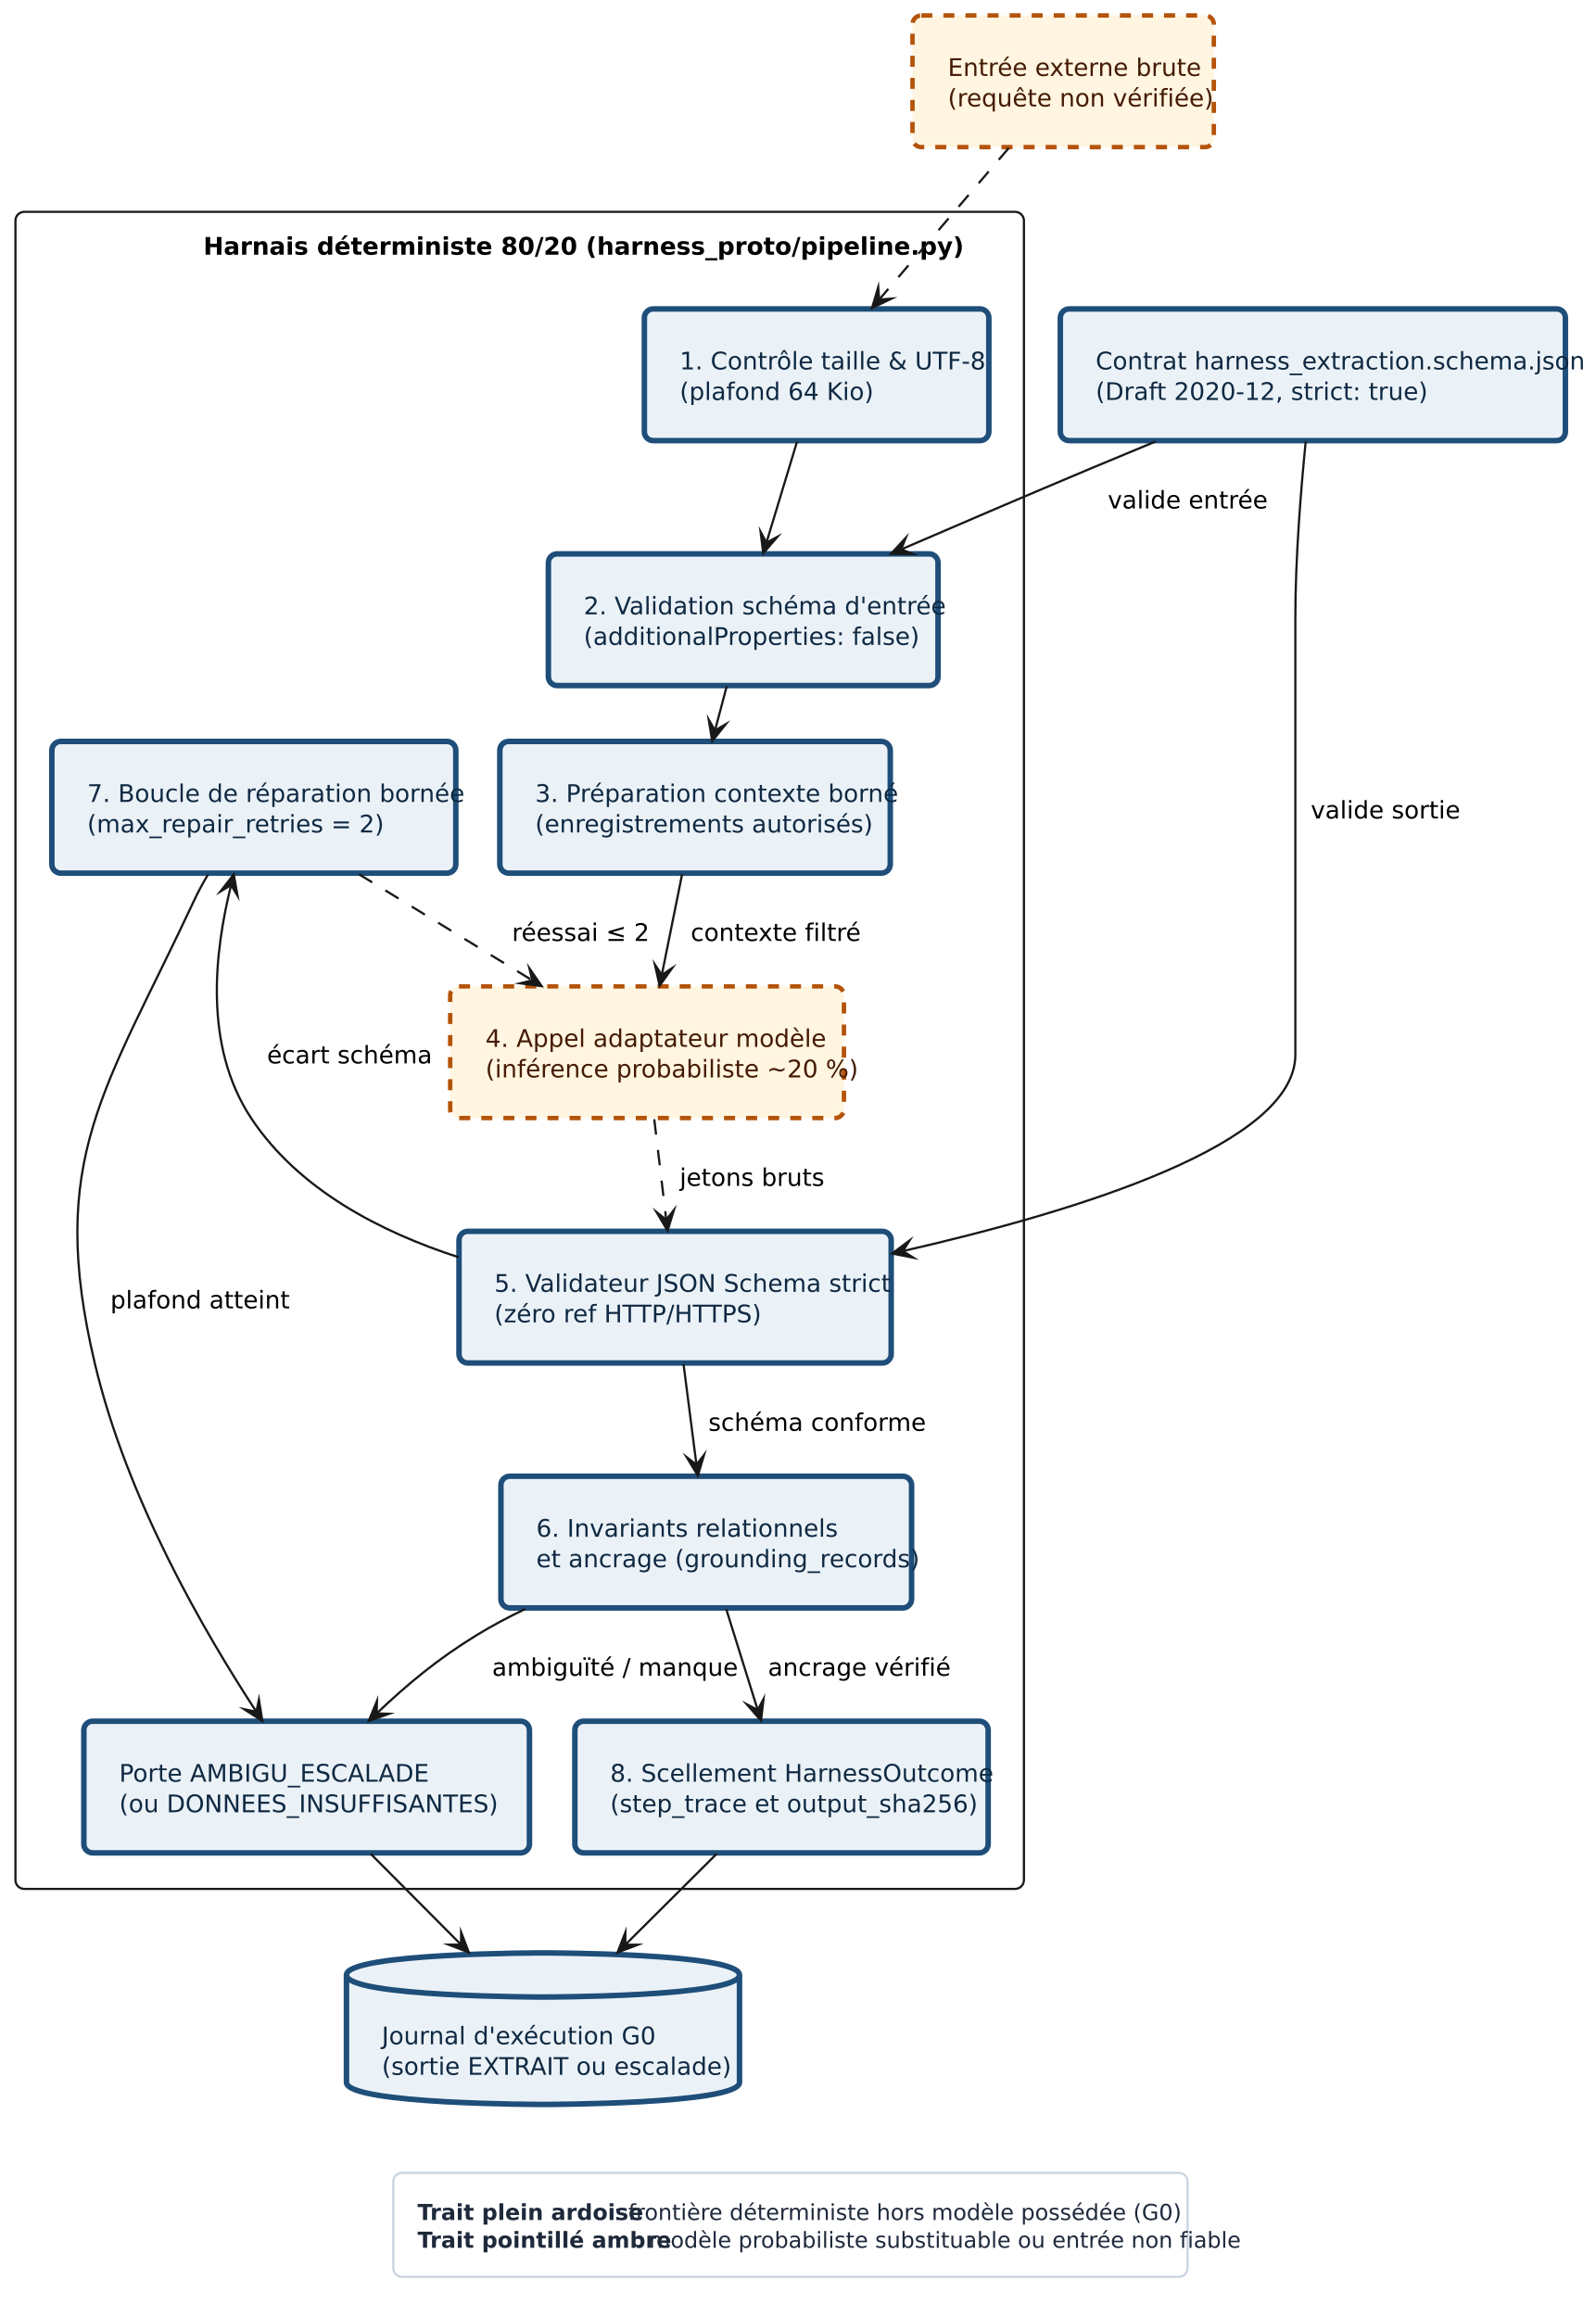
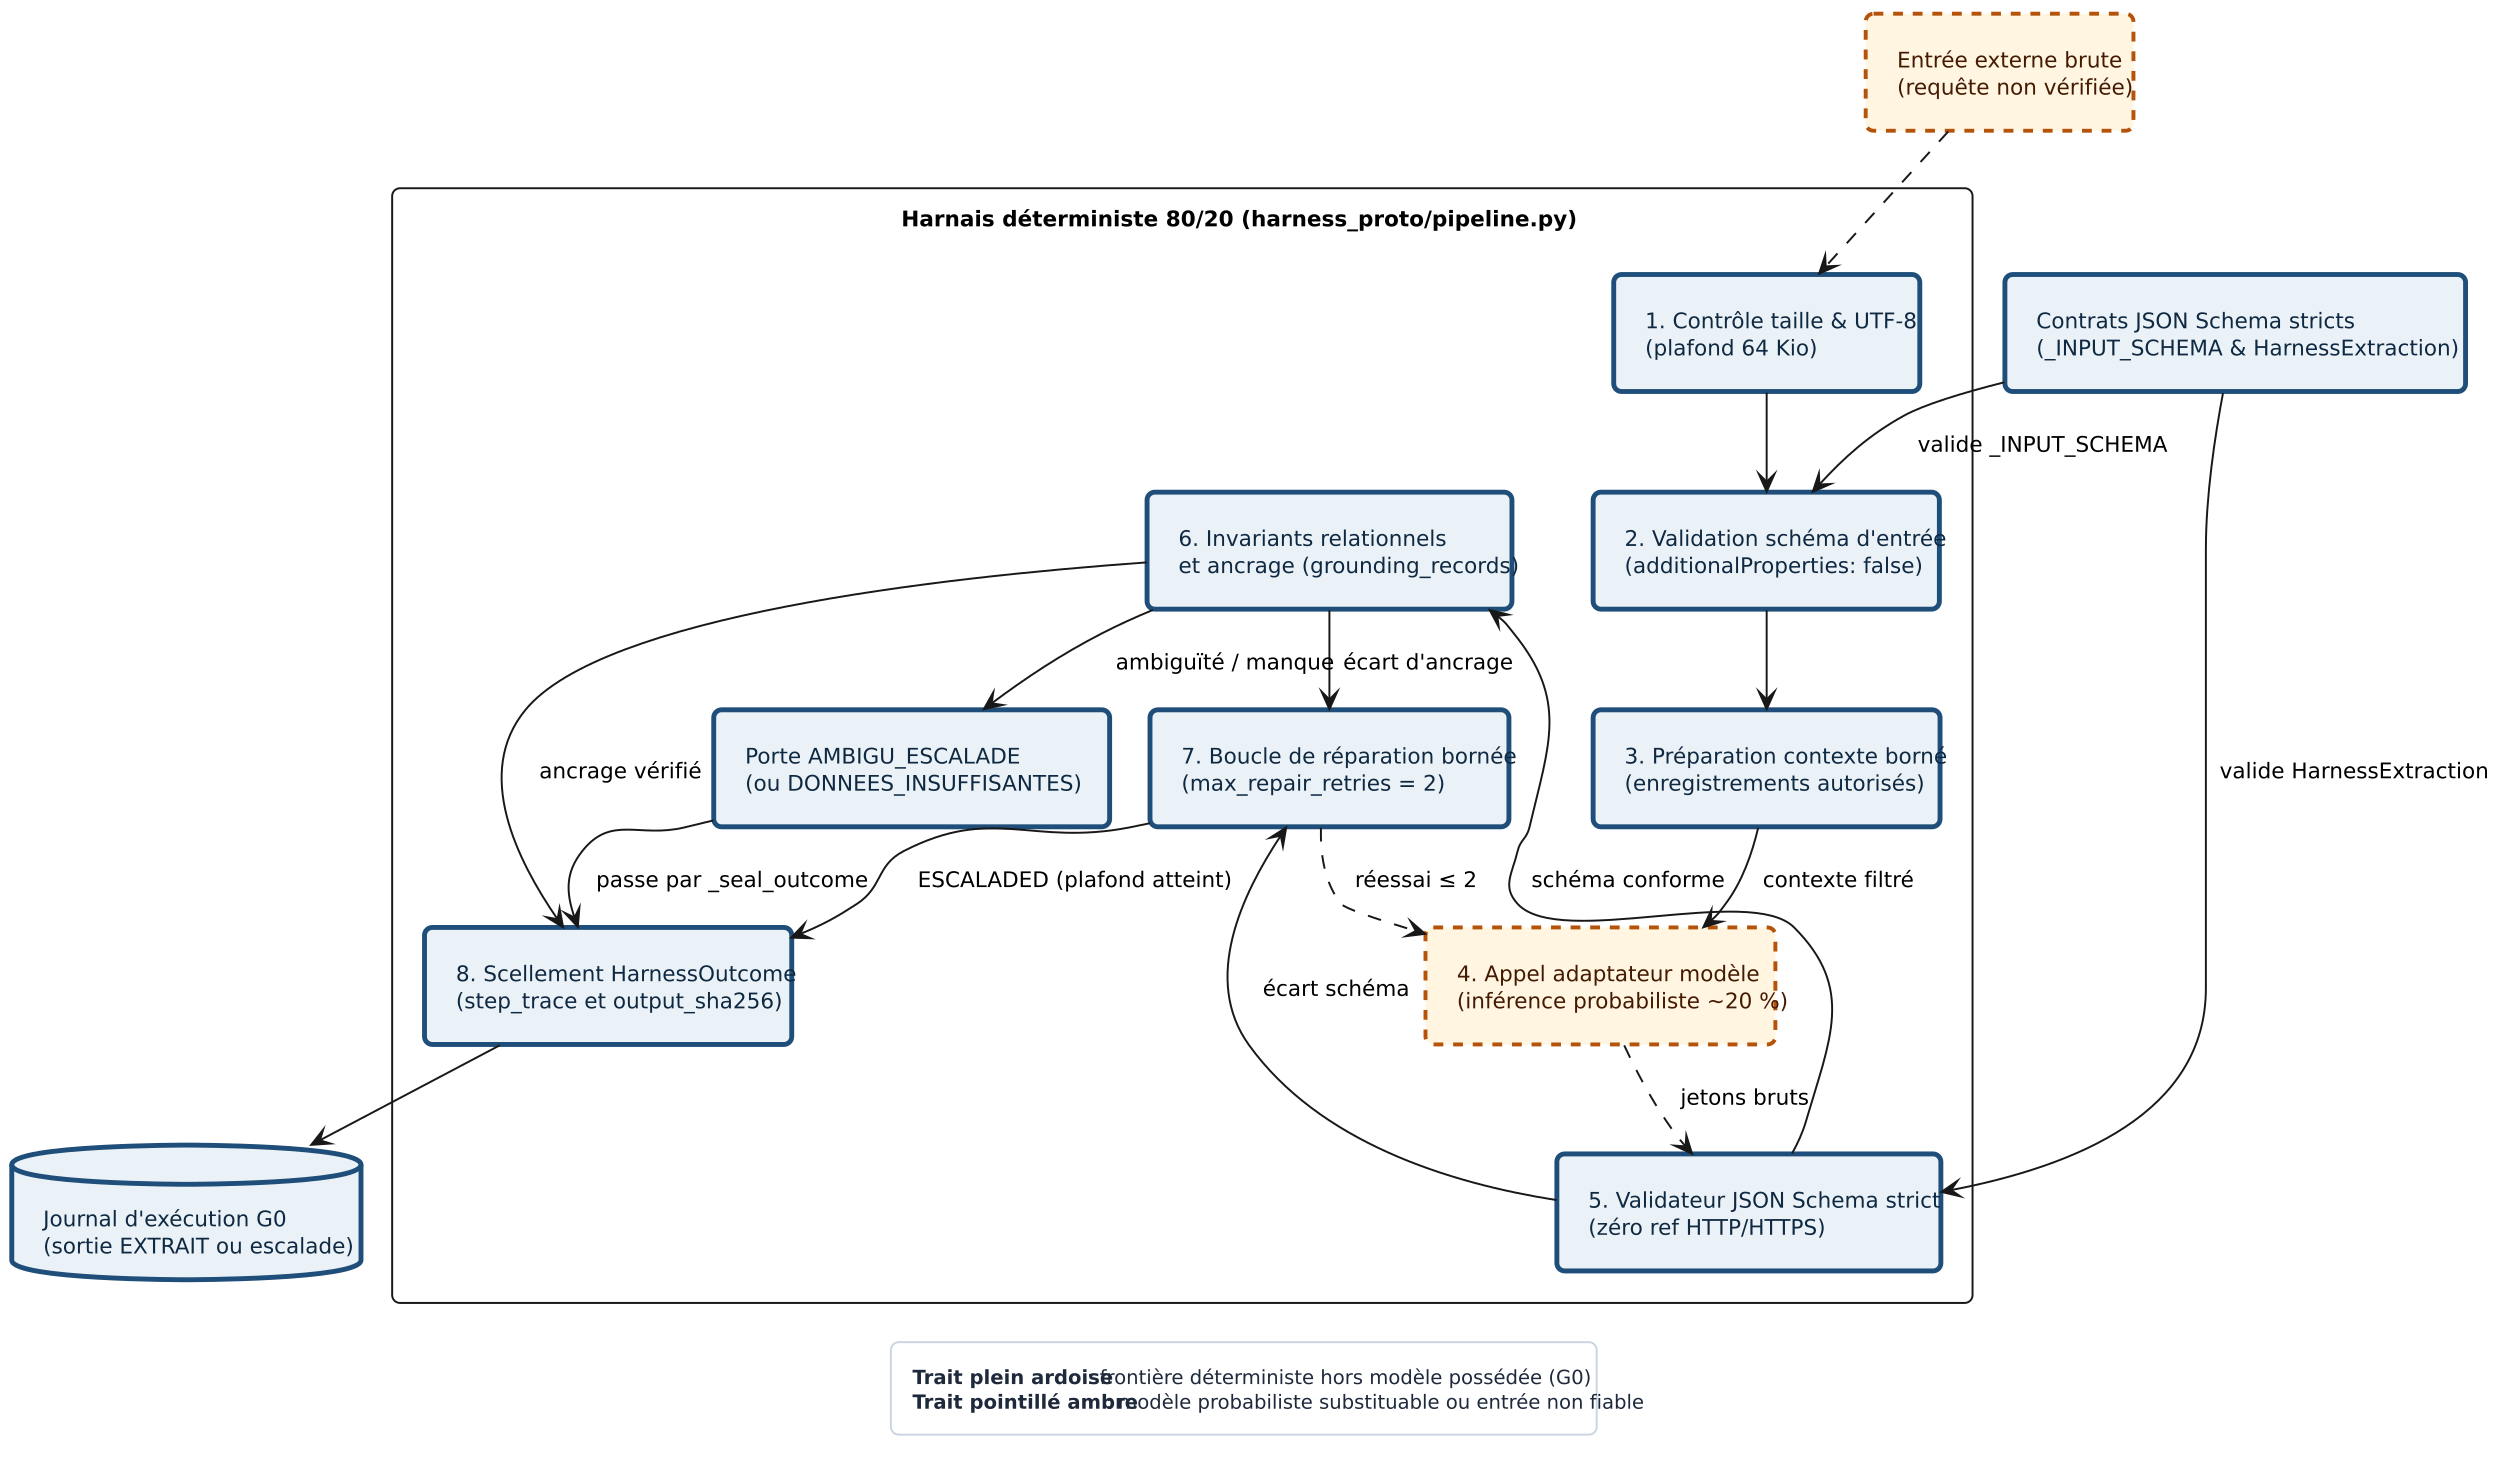
- <svg xmlns="http://www.w3.org/2000/svg" version="1.1" data-diagram-type="DESCRIPTION" style="width:723px;height:1050px;background:#FFFFFF;" width="723px" height="1050px" viewBox="0 0 723 1050" zoomAndPan="magnify" preserveAspectRatio="none" contentStyleType="text/css">
+ <svg xmlns="http://www.w3.org/2000/svg" version="1.1" data-diagram-type="DESCRIPTION" style="width:1275px;height:750px;background:#FFFFFF;" width="1275px" height="750px" viewBox="0 0 1275 750" zoomAndPan="magnify" preserveAspectRatio="none" contentStyleType="text/css">
  <defs />
  <g font-family="sans-serif" lengthAdjust="spacing">
    <g class="cluster" data-qualified-name="Harnais d.terministe 80.20 .harness_proto.pipeline.py." id="ent0003" data-source-line="45">
-       <rect x="7" y="96" width="457" height="760" fill="none" style="stroke:#181818;stroke-width:1;" rx="4" ry="4" />
-       <text x="92.148" y="115.419" fill="#000" font-size="11" textLength="286.704" font-weight="700" font-family="'DejaVu Sans'">Harnais déterministe 80/20 (harness_proto/pipeline.py)</text>
+       <rect x="200" y="96" width="806" height="568.5" fill="none" style="stroke:#181818;stroke-width:1;" rx="4" ry="4" />
+       <text x="459.648" y="115.419" fill="#000" font-size="11" textLength="286.704" font-weight="700" font-family="'DejaVu Sans'">Harnais déterministe 80/20 (harness_proto/pipeline.py)</text>
    </g>
    <g class="entity" data-qualified-name="Harnais d.terministe 80.20 .harness_proto.pipeline.py..E1" id="ent0004" data-source-line="46">
-       <rect x="292" y="140" width="156.099" height="59.672" fill="#EBF2F7" style="stroke:#1E4E79;stroke-width:2.5;" rx="4" ry="4" />
-       <text x="308" y="167.419" fill="#0F2942" font-size="11" textLength="124.099" font-family="'DejaVu Sans'">1. Contrôle taille &amp; UTF-8</text>
-       <text x="308" y="181.255" fill="#0F2942" font-size="11" textLength="77.661" font-family="'DejaVu Sans'">(plafond 64 Kio)</text>
+       <rect x="823" y="140" width="156.099" height="59.672" fill="#EBF2F7" style="stroke:#1E4E79;stroke-width:2.5;" rx="4" ry="4" />
+       <text x="839" y="167.419" fill="#0F2942" font-size="11" textLength="124.099" font-family="'DejaVu Sans'">1. Contrôle taille &amp; UTF-8</text>
+       <text x="839" y="181.255" fill="#0F2942" font-size="11" textLength="77.661" font-family="'DejaVu Sans'">(plafond 64 Kio)</text>
    </g>
    <g class="entity" data-qualified-name="Harnais d.terministe 80.20 .harness_proto.pipeline.py..E2" id="ent0005" data-source-line="47">
-       <rect x="248.5" y="251" width="176.579" height="59.672" fill="#EBF2F7" style="stroke:#1E4E79;stroke-width:2.5;" rx="4" ry="4" />
-       <text x="264.5" y="278.419" fill="#0F2942" font-size="11" textLength="144.579" font-family="'DejaVu Sans'">2. Validation schéma d'entrée</text>
-       <text x="264.5" y="292.255" fill="#0F2942" font-size="11" textLength="133.901" font-family="'DejaVu Sans'">(additionalProperties: false)</text>
+       <rect x="812.5" y="251" width="176.579" height="59.672" fill="#EBF2F7" style="stroke:#1E4E79;stroke-width:2.5;" rx="4" ry="4" />
+       <text x="828.5" y="278.419" fill="#0F2942" font-size="11" textLength="144.579" font-family="'DejaVu Sans'">2. Validation schéma d'entrée</text>
+       <text x="828.5" y="292.255" fill="#0F2942" font-size="11" textLength="133.901" font-family="'DejaVu Sans'">(additionalProperties: false)</text>
    </g>
    <g class="entity" data-qualified-name="Harnais d.terministe 80.20 .harness_proto.pipeline.py..E3" id="ent0006" data-source-line="48">
-       <rect x="226.5" y="336" width="176.928" height="59.672" fill="#EBF2F7" style="stroke:#1E4E79;stroke-width:2.5;" rx="4" ry="4" />
-       <text x="242.5" y="363.419" fill="#0F2942" font-size="11" textLength="144.928" font-family="'DejaVu Sans'">3. Préparation contexte borné</text>
-       <text x="242.5" y="377.255" fill="#0F2942" font-size="11" textLength="133.885" font-family="'DejaVu Sans'">(enregistrements autorisés)</text>
+       <rect x="812.5" y="362" width="176.928" height="59.672" fill="#EBF2F7" style="stroke:#1E4E79;stroke-width:2.5;" rx="4" ry="4" />
+       <text x="828.5" y="389.419" fill="#0F2942" font-size="11" textLength="144.928" font-family="'DejaVu Sans'">3. Préparation contexte borné</text>
+       <text x="828.5" y="403.255" fill="#0F2942" font-size="11" textLength="133.885" font-family="'DejaVu Sans'">(enregistrements autorisés)</text>
    </g>
    <g class="entity" data-qualified-name="Harnais d.terministe 80.20 .harness_proto.pipeline.py..E4" id="ent0007" data-source-line="49">
-       <rect x="204" y="447" width="178.443" height="59.672" fill="#FFF5E0" style="stroke:#B45309;stroke-width:2;stroke-dasharray:5,5;" rx="4" ry="4" />
-       <text x="220" y="474.419" fill="#451A03" font-size="11" textLength="135.153" font-family="'DejaVu Sans'">4. Appel adaptateur modèle</text>
-       <text x="220" y="488.255" fill="#451A03" font-size="11" textLength="146.443" font-family="'DejaVu Sans'">(inférence probabiliste ~20 %)</text>
+       <rect x="727" y="473" width="178.443" height="59.672" fill="#FFF5E0" style="stroke:#B45309;stroke-width:2;stroke-dasharray:5,5;" rx="4" ry="4" />
+       <text x="743" y="500.419" fill="#451A03" font-size="11" textLength="135.153" font-family="'DejaVu Sans'">4. Appel adaptateur modèle</text>
+       <text x="743" y="514.255" fill="#451A03" font-size="11" textLength="146.443" font-family="'DejaVu Sans'">(inférence probabiliste ~20 %)</text>
    </g>
    <g class="entity" data-qualified-name="Harnais d.terministe 80.20 .harness_proto.pipeline.py..E5" id="ent0008" data-source-line="50">
-       <rect x="208" y="558" width="195.84" height="59.672" fill="#EBF2F7" style="stroke:#1E4E79;stroke-width:2.5;" rx="4" ry="4" />
-       <text x="224" y="585.419" fill="#0F2942" font-size="11" textLength="163.84" font-family="'DejaVu Sans'">5. Validateur JSON Schema strict</text>
-       <text x="224" y="599.255" fill="#0F2942" font-size="11" textLength="115.505" font-family="'DejaVu Sans'">(zéro ref HTTP/HTTPS)</text>
+       <rect x="794" y="588.5" width="195.84" height="59.672" fill="#EBF2F7" style="stroke:#1E4E79;stroke-width:2.5;" rx="4" ry="4" />
+       <text x="810" y="615.919" fill="#0F2942" font-size="11" textLength="163.84" font-family="'DejaVu Sans'">5. Validateur JSON Schema strict</text>
+       <text x="810" y="629.755" fill="#0F2942" font-size="11" textLength="115.505" font-family="'DejaVu Sans'">(zéro ref HTTP/HTTPS)</text>
    </g>
    <g class="entity" data-qualified-name="Harnais d.terministe 80.20 .harness_proto.pipeline.py..E6" id="ent0009" data-source-line="51">
-       <rect x="227" y="669" width="186.091" height="59.672" fill="#EBF2F7" style="stroke:#1E4E79;stroke-width:2.5;" rx="4" ry="4" />
-       <text x="243" y="696.419" fill="#0F2942" font-size="11" textLength="119.233" font-family="'DejaVu Sans'">6. Invariants relationnels</text>
-       <text x="243" y="710.255" fill="#0F2942" font-size="11" textLength="154.091" font-family="'DejaVu Sans'">et ancrage (grounding_records)</text>
+       <rect x="585" y="251" width="186.091" height="59.672" fill="#EBF2F7" style="stroke:#1E4E79;stroke-width:2.5;" rx="4" ry="4" />
+       <text x="601" y="278.419" fill="#0F2942" font-size="11" textLength="119.233" font-family="'DejaVu Sans'">6. Invariants relationnels</text>
+       <text x="601" y="292.255" fill="#0F2942" font-size="11" textLength="154.091" font-family="'DejaVu Sans'">et ancrage (grounding_records)</text>
    </g>
    <g class="entity" data-qualified-name="Harnais d.terministe 80.20 .harness_proto.pipeline.py..E7" id="ent0010" data-source-line="52">
-       <rect x="23.5" y="336" width="183.051" height="59.672" fill="#EBF2F7" style="stroke:#1E4E79;stroke-width:2.5;" rx="4" ry="4" />
-       <text x="39.5" y="363.419" fill="#0F2942" font-size="11" textLength="151.051" font-family="'DejaVu Sans'">7. Boucle de réparation bornée</text>
-       <text x="39.5" y="377.255" fill="#0F2942" font-size="11" textLength="117.681" font-family="'DejaVu Sans'">(max_repair_retries = 2)</text>
+       <rect x="586.5" y="362" width="183.051" height="59.672" fill="#EBF2F7" style="stroke:#1E4E79;stroke-width:2.5;" rx="4" ry="4" />
+       <text x="602.5" y="389.419" fill="#0F2942" font-size="11" textLength="151.051" font-family="'DejaVu Sans'">7. Boucle de réparation bornée</text>
+       <text x="602.5" y="403.255" fill="#0F2942" font-size="11" textLength="117.681" font-family="'DejaVu Sans'">(max_repair_retries = 2)</text>
    </g>
    <g class="entity" data-qualified-name="Harnais d.terministe 80.20 .harness_proto.pipeline.py..ESC" id="ent0011" data-source-line="53">
-       <rect x="38" y="780" width="201.92" height="59.672" fill="#EBF2F7" style="stroke:#1E4E79;stroke-width:2.5;" rx="4" ry="4" />
-       <text x="54" y="807.419" fill="#0F2942" font-size="11" textLength="137.548" font-family="'DejaVu Sans'">Porte AMBIGU_ESCALADE</text>
-       <text x="54" y="821.255" fill="#0F2942" font-size="11" textLength="169.92" font-family="'DejaVu Sans'">(ou DONNEES_INSUFFISANTES)</text>
+       <rect x="364" y="362" width="201.92" height="59.672" fill="#EBF2F7" style="stroke:#1E4E79;stroke-width:2.5;" rx="4" ry="4" />
+       <text x="380" y="389.419" fill="#0F2942" font-size="11" textLength="137.548" font-family="'DejaVu Sans'">Porte AMBIGU_ESCALADE</text>
+       <text x="380" y="403.255" fill="#0F2942" font-size="11" textLength="169.92" font-family="'DejaVu Sans'">(ou DONNEES_INSUFFISANTES)</text>
    </g>
    <g class="entity" data-qualified-name="Harnais d.terministe 80.20 .harness_proto.pipeline.py..E8" id="ent0012" data-source-line="54">
-       <rect x="260.5" y="780" width="187.289" height="59.672" fill="#EBF2F7" style="stroke:#1E4E79;stroke-width:2.5;" rx="4" ry="4" />
-       <text x="276.5" y="807.419" fill="#0F2942" font-size="11" textLength="155.289" font-family="'DejaVu Sans'">8. Scellement HarnessOutcome</text>
-       <text x="276.5" y="821.255" fill="#0F2942" font-size="11" textLength="146.765" font-family="'DejaVu Sans'">(step_trace et output_sha256)</text>
+       <rect x="216.5" y="473" width="187.289" height="59.672" fill="#EBF2F7" style="stroke:#1E4E79;stroke-width:2.5;" rx="4" ry="4" />
+       <text x="232.5" y="500.419" fill="#0F2942" font-size="11" textLength="155.289" font-family="'DejaVu Sans'">8. Scellement HarnessOutcome</text>
+       <text x="232.5" y="514.255" fill="#0F2942" font-size="11" textLength="146.765" font-family="'DejaVu Sans'">(step_trace et output_sha256)</text>
    </g>
    <g class="entity" data-qualified-name="RAW" id="ent0001" data-source-line="42">
-       <rect x="413.5" y="7" width="136.559" height="59.672" fill="#FFF5E0" style="stroke:#B45309;stroke-width:2;stroke-dasharray:5,5;" rx="4" ry="4" />
-       <text x="429.5" y="34.419" fill="#451A03" font-size="11" textLength="100.284" font-family="'DejaVu Sans'">Entrée externe brute</text>
-       <text x="429.5" y="48.255" fill="#451A03" font-size="11" textLength="104.559" font-family="'DejaVu Sans'">(requête non vérifiée)</text>
+       <rect x="951.5" y="7" width="136.559" height="59.672" fill="#FFF5E0" style="stroke:#B45309;stroke-width:2;stroke-dasharray:5,5;" rx="4" ry="4" />
+       <text x="967.5" y="34.419" fill="#451A03" font-size="11" textLength="100.284" font-family="'DejaVu Sans'">Entrée externe brute</text>
+       <text x="967.5" y="48.255" fill="#451A03" font-size="11" textLength="104.559" font-family="'DejaVu Sans'">(requête non vérifiée)</text>
    </g>
    <g class="entity" data-qualified-name="SCH" id="ent0002" data-source-line="43">
-       <rect x="480.5" y="140" width="228.877" height="59.672" fill="#EBF2F7" style="stroke:#1E4E79;stroke-width:2.5;" rx="4" ry="4" />
-       <text x="496.5" y="167.419" fill="#0F2942" font-size="11" textLength="196.877" font-family="'DejaVu Sans'">Contrat harness_extraction.schema.json</text>
-       <text x="496.5" y="181.255" fill="#0F2942" font-size="11" textLength="128.987" font-family="'DejaVu Sans'">(Draft 2020-12, strict: true)</text>
+       <rect x="1022.5" y="140" width="234.941" height="59.672" fill="#EBF2F7" style="stroke:#1E4E79;stroke-width:2.5;" rx="4" ry="4" />
+       <text x="1038.5" y="167.419" fill="#0F2942" font-size="11" textLength="149.15" font-family="'DejaVu Sans'">Contrats JSON Schema stricts</text>
+       <text x="1038.5" y="181.255" fill="#0F2942" font-size="11" textLength="202.941" font-family="'DejaVu Sans'">(_INPUT_SCHEMA &amp; HarnessExtraction)</text>
    </g>
    <g class="entity" data-qualified-name="LOG" id="ent0013" data-source-line="57">
-       <path d="M157,895 C157,885 246.055,885 246.055,885 C246.055,885 335.11,885 335.11,895 L335.11,943.672 C335.11,953.672 246.055,953.672 246.055,953.672 C246.055,953.672 157,953.672 157,943.672 L157,895" style="stroke:#1E4E79;stroke-width:2.5;" fill="#EBF2F7" />
-       <path d="M157,895 C157,905 246.055,905 246.055,905 C246.055,905 335.11,905 335.11,895" style="stroke:#1E4E79;stroke-width:2.5;" fill="none" />
-       <text x="173" y="926.419" fill="#0F2942" font-size="11" textLength="112.17" font-family="'DejaVu Sans'">Journal d'exécution G0</text>
-       <text x="173" y="940.255" fill="#0F2942" font-size="11" textLength="146.11" font-family="'DejaVu Sans'">(sortie EXTRAIT ou escalade)</text>
+       <path d="M6,594 C6,584 95.055,584 95.055,584 C95.055,584 184.11,584 184.11,594 L184.11,642.672 C184.11,652.672 95.055,652.672 95.055,652.672 C95.055,652.672 6,652.672 6,642.672 L6,594" style="stroke:#1E4E79;stroke-width:2.5;" fill="#EBF2F7" />
+       <path d="M6,594 C6,604 95.055,604 95.055,604 C95.055,604 184.11,604 184.11,594" style="stroke:#1E4E79;stroke-width:2.5;" fill="none" />
+       <text x="22" y="625.419" fill="#0F2942" font-size="11" textLength="112.17" font-family="'DejaVu Sans'">Journal d'exécution G0</text>
+       <text x="22" y="639.255" fill="#0F2942" font-size="11" textLength="146.11" font-family="'DejaVu Sans'">(sortie EXTRAIT ou escalade)</text>
    </g>
    <g class="link" data-entity-1="ent0001" data-entity-2="ent0004" id="lnk14" data-source-line="59" data-link-type="dependency">
-       <path d="M457.14,67.07 C438.71,88.63 416.929,114.11 398.419,135.76" style="stroke:#181818;stroke-width:1;stroke-dasharray:7,7;" fill="none" id="RAW-to-E1" />
-       <polygon points="395.17,139.56,404.059,135.319,398.419,135.76,397.978,130.12,395.17,139.56" fill="#181818" style="stroke:#181818;stroke-width:1;stroke-linejoin:miter;stroke-miterlimit:10;" />
+       <path d="M993.59,67.07 C974.01,88.63 950.771,114.208 931.111,135.858" style="stroke:#181818;stroke-width:1;stroke-dasharray:7,7;" fill="none" id="RAW-to-E1" />
+       <polygon points="927.75,139.56,936.762,135.586,931.111,135.858,930.839,130.208,927.75,139.56" fill="#181818" style="stroke:#181818;stroke-width:1;stroke-linejoin:miter;stroke-miterlimit:10;" />
    </g>
    <g class="link" data-entity-1="ent0004" data-entity-2="ent0005" id="lnk15" data-source-line="60" data-link-type="dependency">
-       <path d="M361.16,200.21 C356.42,215.85 352.059,230.275 347.319,245.925" style="stroke:#181818;stroke-width:1;" fill="none" id="E1-to-E2" />
-       <polygon points="345.87,250.71,352.307,243.256,347.319,245.925,344.651,240.937,345.87,250.71" fill="#181818" style="stroke:#181818;stroke-width:1;stroke-linejoin:miter;stroke-miterlimit:10;" />
+       <path d="M901,200.21 C901,215.85 901,230.06 901,245.71" style="stroke:#181818;stroke-width:1;" fill="none" id="E1-to-E2" />
+       <polygon points="901,250.71,905,241.71,901,245.71,897,241.71,901,250.71" fill="#181818" style="stroke:#181818;stroke-width:1;stroke-linejoin:miter;stroke-miterlimit:10;" />
    </g>
    <g class="link" data-entity-1="ent0005" data-entity-2="ent0006" id="lnk16" data-source-line="61" data-link-type="dependency">
-       <path d="M329.31,311.03 C327.17,319.07 326.139,322.966 324.009,331.016" style="stroke:#181818;stroke-width:1;" fill="none" id="E2-to-E3" />
-       <polygon points="322.73,335.85,328.899,328.173,324.009,331.016,321.165,326.126,322.73,335.85" fill="#181818" style="stroke:#181818;stroke-width:1;stroke-linejoin:miter;stroke-miterlimit:10;" />
+       <path d="M901,311.21 C901,326.85 901,341.06 901,356.71" style="stroke:#181818;stroke-width:1;" fill="none" id="E2-to-E3" />
+       <polygon points="901,361.71,905,352.71,901,356.71,897,352.71,901,361.71" fill="#181818" style="stroke:#181818;stroke-width:1;stroke-linejoin:miter;stroke-miterlimit:10;" />
    </g>
    <g class="link" data-entity-1="ent0006" data-entity-2="ent0007" id="lnk17" data-source-line="62" data-link-type="dependency">
-       <path d="M309.1,396.21 C305.95,411.85 303.06,426.159 299.9,441.809" style="stroke:#181818;stroke-width:1;" fill="none" id="E3-to-E4" />
-       <polygon points="298.91,446.71,304.612,438.68,299.9,441.809,296.77,437.096,298.91,446.71" fill="#181818" style="stroke:#181818;stroke-width:1;stroke-linejoin:miter;stroke-miterlimit:10;" />
-       <text x="313" y="426.419" fill="#000" font-size="11" textLength="65.42" font-family="'DejaVu Sans'">contexte filtré</text>
+       <path d="M896.66,422.21 C893.62,435.08 888.53,449.79 880,461 C876.72,465.31 876.63,465.996 872.44,469.646" style="stroke:#181818;stroke-width:1;" fill="none" id="E3-to-E4" />
+       <polygon points="868.67,472.93,878.084,470.034,872.44,469.646,872.829,464.002,868.67,472.93" fill="#181818" style="stroke:#181818;stroke-width:1;stroke-linejoin:miter;stroke-miterlimit:10;" />
+       <text x="899" y="452.419" fill="#000" font-size="11" textLength="65.42" font-family="'DejaVu Sans'">contexte filtré</text>
    </g>
    <g class="link" data-entity-1="ent0007" data-entity-2="ent0008" id="lnk18" data-source-line="63" data-link-type="dependency">
-       <path d="M296.48,507.21 C298.35,522.85 300.047,537.095 301.917,552.745" style="stroke:#181818;stroke-width:1;stroke-dasharray:7,7;" fill="none" id="E4-to-E5" />
-       <polygon points="302.51,557.71,305.414,548.299,301.917,552.745,297.47,549.248,302.51,557.71" fill="#181818" style="stroke:#181818;stroke-width:1;stroke-linejoin:miter;stroke-miterlimit:10;" />
-       <text x="308" y="537.419" fill="#000" font-size="11" textLength="56.864" font-family="'DejaVu Sans'">jetons bruts</text>
+       <path d="M828.35,533.13 C834.17,545.56 841.67,559.95 850,572 C853.85,577.57 855.059,579.396 859.649,584.646" style="stroke:#181818;stroke-width:1;stroke-dasharray:7,7;" fill="none" id="E4-to-E5" />
+       <polygon points="862.94,588.41,860.028,579.002,859.649,584.646,854.005,584.267,862.94,588.41" fill="#181818" style="stroke:#181818;stroke-width:1;stroke-linejoin:miter;stroke-miterlimit:10;" />
+       <text x="857" y="563.419" fill="#000" font-size="11" textLength="56.864" font-family="'DejaVu Sans'">jetons bruts</text>
    </g>
    <g class="link" data-entity-1="ent0002" data-entity-2="ent0005" id="lnk19" data-source-line="64" data-link-type="dependency">
-       <path d="M523.65,200.08 C514.01,204.06 504.25,208.11 495,212 C464.99,224.61 436.48,236.826 408.37,248.976" style="stroke:#181818;stroke-width:1;" fill="none" id="SCH-to-E2" />
-       <polygon points="403.78,250.96,413.628,251.061,408.37,248.976,410.454,243.718,403.78,250.96" fill="#181818" style="stroke:#181818;stroke-width:1;stroke-linejoin:miter;stroke-miterlimit:10;" />
-       <text x="502" y="230.419" fill="#000" font-size="11" textLength="62.987" font-family="'DejaVu Sans'">valide entrée</text>
+       <path d="M1022.17,194.97 C1000.27,200.51 981.11,206.42 971,212 C953.35,221.74 940.348,233.425 927.888,247.095" style="stroke:#181818;stroke-width:1;" fill="none" id="SCH-to-E2" />
+       <polygon points="924.52,250.79,933.539,246.833,927.888,247.095,927.627,241.444,924.52,250.79" fill="#181818" style="stroke:#181818;stroke-width:1;stroke-linejoin:miter;stroke-miterlimit:10;" />
+       <text x="978" y="230.419" fill="#000" font-size="11" textLength="124.094" font-family="'DejaVu Sans'">valide _INPUT_SCHEMA</text>
    </g>
    <g class="link" data-entity-1="ent0002" data-entity-2="ent0008" id="lnk20" data-source-line="65" data-link-type="dependency">
-       <path d="M591.7,200.1 C589.5,222.04 587,252.87 587,280 C587,280 587,280 587,478 C587,518.29 490.184,548.436 409.154,566.956" style="stroke:#181818;stroke-width:1;" fill="none" id="SCH-to-E5" />
-       <polygon points="404.28,568.07,413.945,569.964,409.154,566.956,412.163,562.165,404.28,568.07" fill="#181818" style="stroke:#181818;stroke-width:1;stroke-linejoin:miter;stroke-miterlimit:10;" />
-       <text x="594" y="370.919" fill="#000" font-size="11" textLength="58.695" font-family="'DejaVu Sans'">valide sortie</text>
+       <path d="M1133.73,200.46 C1129.62,222.31 1125,252.88 1125,280 C1125,280 1125,280 1125,504 C1125,567.67 1058.72,594.684 995.05,606.954" style="stroke:#181818;stroke-width:1;" fill="none" id="SCH-to-E5" />
+       <polygon points="990.14,607.9,999.734,610.125,995.05,606.954,998.22,602.269,990.14,607.9" fill="#181818" style="stroke:#181818;stroke-width:1;stroke-linejoin:miter;stroke-miterlimit:10;" />
+       <text x="1132" y="396.919" fill="#000" font-size="11" textLength="121.666" font-family="'DejaVu Sans'">valide HarnessExtraction</text>
    </g>
    <g class="link" data-entity-1="ent0008" data-entity-2="ent0009" id="lnk21" data-source-line="66" data-link-type="dependency">
-       <path d="M309.75,618.21 C311.76,633.85 313.593,648.101 315.603,663.751" style="stroke:#181818;stroke-width:1;" fill="none" id="E5-to-E6" />
-       <polygon points="316.24,668.71,319.061,659.274,315.603,663.751,311.126,660.293,316.24,668.71" fill="#181818" style="stroke:#181818;stroke-width:1;stroke-linejoin:miter;stroke-miterlimit:10;" />
-       <text x="321" y="648.419" fill="#000" font-size="11" textLength="87.425" font-family="'DejaVu Sans'">schéma conforme</text>
+       <path d="M913.92,588.32 C916.83,583.12 919.37,577.58 921,572 C933.34,529.68 946.14,504.2 915,473 C892.78,450.74 795.27,484.16 774,461 C765.88,452.16 771.24,445.68 774,434 C775.37,428.2 778.63,427.8 780,422 C790.14,379.04 799.79,357.3 772,323 C768.41,318.57 768.19,317.689 763.66,314.149" style="stroke:#181818;stroke-width:1;" fill="none" id="E5-to-E6" />
+       <polygon points="759.72,311.07,764.349,319.763,763.66,314.149,769.274,313.46,759.72,311.07" fill="#181818" style="stroke:#181818;stroke-width:1;stroke-linejoin:miter;stroke-miterlimit:10;" />
+       <text x="781" y="452.419" fill="#000" font-size="11" textLength="87.425" font-family="'DejaVu Sans'">schéma conforme</text>
    </g>
    <g class="link" data-entity-1="ent0008" data-entity-2="ent0010" id="lnk22" data-source-line="67" data-link-type="dependency">
-       <path d="M207.87,569.76 C172.15,558.22 135.33,539 114,507 C92.09,474.14 97.196,431.433 104.726,401.083" style="stroke:#181818;stroke-width:1;" fill="none" id="E5-to-E7" />
-       <polygon points="105.93,396.23,99.88,404.002,104.726,401.083,107.645,405.928,105.93,396.23" fill="#181818" style="stroke:#181818;stroke-width:1;stroke-linejoin:miter;stroke-miterlimit:10;" />
-       <text x="121" y="481.919" fill="#000" font-size="11" textLength="66.027" font-family="'DejaVu Sans'">écart schéma</text>
+       <path d="M793.92,612.06 C738.2,603.34 672.63,582.34 637,533 C612.91,499.63 633.156,456.386 653.186,426.196" style="stroke:#181818;stroke-width:1;" fill="none" id="E5-to-E7" />
+       <polygon points="655.95,422.03,647.641,427.318,653.186,426.196,654.307,431.741,655.95,422.03" fill="#181818" style="stroke:#181818;stroke-width:1;stroke-linejoin:miter;stroke-miterlimit:10;" />
+       <text x="644" y="507.919" fill="#000" font-size="11" textLength="66.027" font-family="'DejaVu Sans'">écart schéma</text>
    </g>
    <g class="link" data-entity-1="ent0009" data-entity-2="ent0012" id="lnk23" data-source-line="68" data-link-type="dependency">
-       <path d="M329.11,729.21 C333.99,744.85 338.492,759.287 343.372,774.937" style="stroke:#181818;stroke-width:1;" fill="none" id="E6-to-E8" />
-       <polygon points="344.86,779.71,345.999,769.927,343.372,774.937,338.362,772.309,344.86,779.71" fill="#181818" style="stroke:#181818;stroke-width:1;stroke-linejoin:miter;stroke-miterlimit:10;" />
-       <text x="348" y="759.419" fill="#000" font-size="11" textLength="72.15" font-family="'DejaVu Sans'">ancrage vérifié</text>
+       <path d="M584.98,286.81 C476.62,294.58 307.37,314.21 268,362 C241.62,394.02 263.235,438.131 284.345,468.801" style="stroke:#181818;stroke-width:1;" fill="none" id="E6-to-E8" />
+       <polygon points="287.18,472.92,285.372,463.238,284.345,468.801,278.782,467.774,287.18,472.92" fill="#181818" style="stroke:#181818;stroke-width:1;stroke-linejoin:miter;stroke-miterlimit:10;" />
+       <text x="275" y="396.919" fill="#000" font-size="11" textLength="72.15" font-family="'DejaVu Sans'">ancrage vérifié</text>
    </g>
-     <g class="link" data-entity-1="ent0009" data-entity-2="ent0011" id="lnk24" data-source-line="69" data-link-type="dependency">
-       <path d="M238.05,729.13 C230.42,732.78 222.95,736.74 216,741 C198.36,751.8 184.512,763.333 170.692,776.483" style="stroke:#181818;stroke-width:1;" fill="none" id="E6-to-ESC" />
-       <polygon points="167.07,779.93,176.347,776.624,170.692,776.483,170.833,770.828,167.07,779.93" fill="#181818" style="stroke:#181818;stroke-width:1;stroke-linejoin:miter;stroke-miterlimit:10;" />
-       <text x="223" y="759.419" fill="#000" font-size="11" textLength="97.228" font-family="'DejaVu Sans'">ambiguïté / manque</text>
+     <g class="link" data-entity-1="ent0009" data-entity-2="ent0010" id="lnk24" data-source-line="69" data-link-type="dependency">
+       <path d="M678,311.21 C678,326.85 678,341.06 678,356.71" style="stroke:#181818;stroke-width:1;" fill="none" id="E6-to-E7" />
+       <polygon points="678,361.71,682,352.71,678,356.71,674,352.71,678,361.71" fill="#181818" style="stroke:#181818;stroke-width:1;stroke-linejoin:miter;stroke-miterlimit:10;" />
+       <text x="685" y="341.419" fill="#000" font-size="11" textLength="75.48" font-family="'DejaVu Sans'">écart d'ancrage</text>
    </g>
-     <g class="link" data-entity-1="ent0010" data-entity-2="ent0007" id="lnk25" data-source-line="70" data-link-type="dependency">
-       <path d="M162.7,396.21 C188.34,411.91 215.596,428.599 241.216,444.289" style="stroke:#181818;stroke-width:1;stroke-dasharray:7,7;" fill="none" id="E7-to-E4" />
-       <polygon points="245.48,446.9,239.894,438.789,241.216,444.289,235.716,445.611,245.48,446.9" fill="#181818" style="stroke:#181818;stroke-width:1;stroke-linejoin:miter;stroke-miterlimit:10;" />
-       <text x="232" y="426.419" fill="#000" font-size="11" textLength="55.209" font-family="'DejaVu Sans'">réessai ≤ 2</text>
+     <g class="link" data-entity-1="ent0009" data-entity-2="ent0011" id="lnk25" data-source-line="70" data-link-type="dependency">
+       <path d="M587.98,311.06 C579.06,314.75 570.26,318.75 562,323 C540.97,333.83 523.272,345.666 505.742,358.706" style="stroke:#181818;stroke-width:1;" fill="none" id="E6-to-ESC" />
+       <polygon points="501.73,361.69,511.339,359.528,505.742,358.706,506.564,353.109,501.73,361.69" fill="#181818" style="stroke:#181818;stroke-width:1;stroke-linejoin:miter;stroke-miterlimit:10;" />
+       <text x="569" y="341.419" fill="#000" font-size="11" textLength="97.228" font-family="'DejaVu Sans'">ambiguïté / manque</text>
    </g>
-     <g class="link" data-entity-1="ent0010" data-entity-2="ent0011" id="lnk26" data-source-line="71" data-link-type="dependency">
-       <path d="M94.19,396.42 C91.93,400.22 89.8,404.14 88,408 C47.61,494.49 20.97,525.12 43,618 C57.6,679.57 92.605,739.664 116.175,775.734" style="stroke:#181818;stroke-width:1;" fill="none" id="E7-to-ESC" />
-       <polygon points="118.91,779.92,117.335,770.198,116.175,775.734,110.638,774.574,118.91,779.92" fill="#181818" style="stroke:#181818;stroke-width:1;stroke-linejoin:miter;stroke-miterlimit:10;" />
-       <text x="50" y="592.919" fill="#000" font-size="11" textLength="69.11" font-family="'DejaVu Sans'">plafond atteint</text>
+     <g class="link" data-entity-1="ent0010" data-entity-2="ent0007" id="lnk26" data-source-line="71" data-link-type="dependency">
+       <path d="M673.68,422.17 C673.33,435.33 675.37,450.3 684,461 C685.78,463.21 699.448,467.909 722.028,474.809" style="stroke:#181818;stroke-width:1;stroke-dasharray:7,7;" fill="none" id="E7-to-E4" />
+       <polygon points="726.81,476.27,719.372,469.814,722.028,474.809,717.034,477.465,726.81,476.27" fill="#181818" style="stroke:#181818;stroke-width:1;stroke-linejoin:miter;stroke-miterlimit:10;" />
+       <text x="691" y="452.419" fill="#000" font-size="11" textLength="55.209" font-family="'DejaVu Sans'">réessai ≤ 2</text>
    </g>
-     <g class="link" data-entity-1="ent0012" data-entity-2="ent0013" id="lnk27" data-source-line="72" data-link-type="dependency">
-       <path d="M324.77,840.09 C310.91,853.9 297.793,866.942 283.383,881.292" style="stroke:#181818;stroke-width:1;" fill="none" id="E8-to-LOG" />
-       <polygon points="279.84,884.82,289.04,881.304,283.383,881.292,283.395,875.635,279.84,884.82" fill="#181818" style="stroke:#181818;stroke-width:1;stroke-linejoin:miter;stroke-miterlimit:10;" />
+     <g class="link" data-entity-1="ent0010" data-entity-2="ent0012" id="lnk27" data-source-line="72" data-link-type="dependency">
+       <path d="M586.43,419.84 C582.92,420.61 579.43,421.34 576,422 C525.54,431.73 506.72,410.54 461,434 C446.72,441.33 450.45,452.23 437,461 C426.72,467.71 419.878,471.506 408.148,476.306" style="stroke:#181818;stroke-width:1;" fill="none" id="E7-to-E8" />
+       <polygon points="403.52,478.2,413.364,478.494,408.148,476.306,410.335,471.089,403.52,478.2" fill="#181818" style="stroke:#181818;stroke-width:1;stroke-linejoin:miter;stroke-miterlimit:10;" />
+       <text x="468" y="452.419" fill="#000" font-size="11" textLength="146.126" font-family="'DejaVu Sans'">ESCALADED (plafond atteint)</text>
    </g>
-     <g class="link" data-entity-1="ent0011" data-entity-2="ent0013" id="lnk28" data-source-line="73" data-link-type="dependency">
-       <path d="M167.96,840.09 C181.7,853.9 194.663,866.926 208.943,881.276" style="stroke:#181818;stroke-width:1;" fill="none" id="ESC-to-LOG" />
-       <polygon points="212.47,884.82,208.957,875.619,208.943,881.276,203.286,881.262,212.47,884.82" fill="#181818" style="stroke:#181818;stroke-width:1;stroke-linejoin:miter;stroke-miterlimit:10;" />
+     <g class="link" data-entity-1="ent0011" data-entity-2="ent0012" id="lnk28" data-source-line="73" data-link-type="dependency">
+       <path d="M363.8,418.41 C358.8,419.63 353.84,420.84 349,422 C325.94,427.54 311.77,415.44 297,434 C288.39,444.82 288.496,454.918 293.036,467.958" style="stroke:#181818;stroke-width:1;" fill="none" id="ESC-to-E8" />
+       <polygon points="294.68,472.68,295.498,462.865,293.036,467.958,287.943,465.496,294.68,472.68" fill="#181818" style="stroke:#181818;stroke-width:1;stroke-linejoin:miter;stroke-miterlimit:10;" />
+       <text x="304" y="452.419" fill="#000" font-size="11" textLength="125.968" font-family="'DejaVu Sans'">passe par _seal_outcome</text>
    </g>
-     <g class="legend" data-source-line="81">
-       <rect x="178.212" y="984.672" width="359.954" height="47.156" fill="none" style="stroke:#CBD5E1;stroke-width:1;" rx="4" ry="4" />
-       <text x="189.212" y="1006.053" fill="#1E293B" font-size="10" textLength="86.133" font-weight="700" font-family="'DejaVu Sans'">Trait plein ardoise</text>
-       <text x="278.123" y="1006.053" fill="#1E293B" font-size="10" textLength="226.221" font-family="'DejaVu Sans'">: frontière déterministe hors modèle possédée (G0)</text>
-       <text x="189.212" y="1018.631" fill="#1E293B" font-size="10" textLength="95.571" font-weight="700" font-family="'DejaVu Sans'">Trait pointillé ambre</text>
-       <text x="287.561" y="1018.631" fill="#1E293B" font-size="10" textLength="239.604" font-family="'DejaVu Sans'">: modèle probabiliste substituable ou entrée non fiable</text>
+     <g class="link" data-entity-1="ent0012" data-entity-2="ent0013" id="lnk29" data-source-line="74" data-link-type="dependency">
+       <path d="M254.91,533.08 C225.55,548.58 193.702,565.396 163.132,581.536" style="stroke:#181818;stroke-width:1;" fill="none" id="E8-to-LOG" />
+       <polygon points="158.71,583.87,168.536,583.205,163.132,581.536,164.801,576.131,158.71,583.87" fill="#181818" style="stroke:#181818;stroke-width:1;stroke-linejoin:miter;stroke-miterlimit:10;" />
+     </g>
+     <g class="legend" data-source-line="82">
+       <rect x="454.356" y="684.5" width="359.954" height="47.156" fill="none" style="stroke:#CBD5E1;stroke-width:1;" rx="4" ry="4" />
+       <text x="465.356" y="705.881" fill="#1E293B" font-size="10" textLength="86.133" font-weight="700" font-family="'DejaVu Sans'">Trait plein ardoise</text>
+       <text x="554.267" y="705.881" fill="#1E293B" font-size="10" textLength="226.221" font-family="'DejaVu Sans'">: frontière déterministe hors modèle possédée (G0)</text>
+       <text x="465.356" y="718.459" fill="#1E293B" font-size="10" textLength="95.571" font-weight="700" font-family="'DejaVu Sans'">Trait pointillé ambre</text>
+       <text x="563.706" y="718.459" fill="#1E293B" font-size="10" textLength="239.604" font-family="'DejaVu Sans'">: modèle probabiliste substituable ou entrée non fiable</text>
    </g>
  </g>
</svg>
